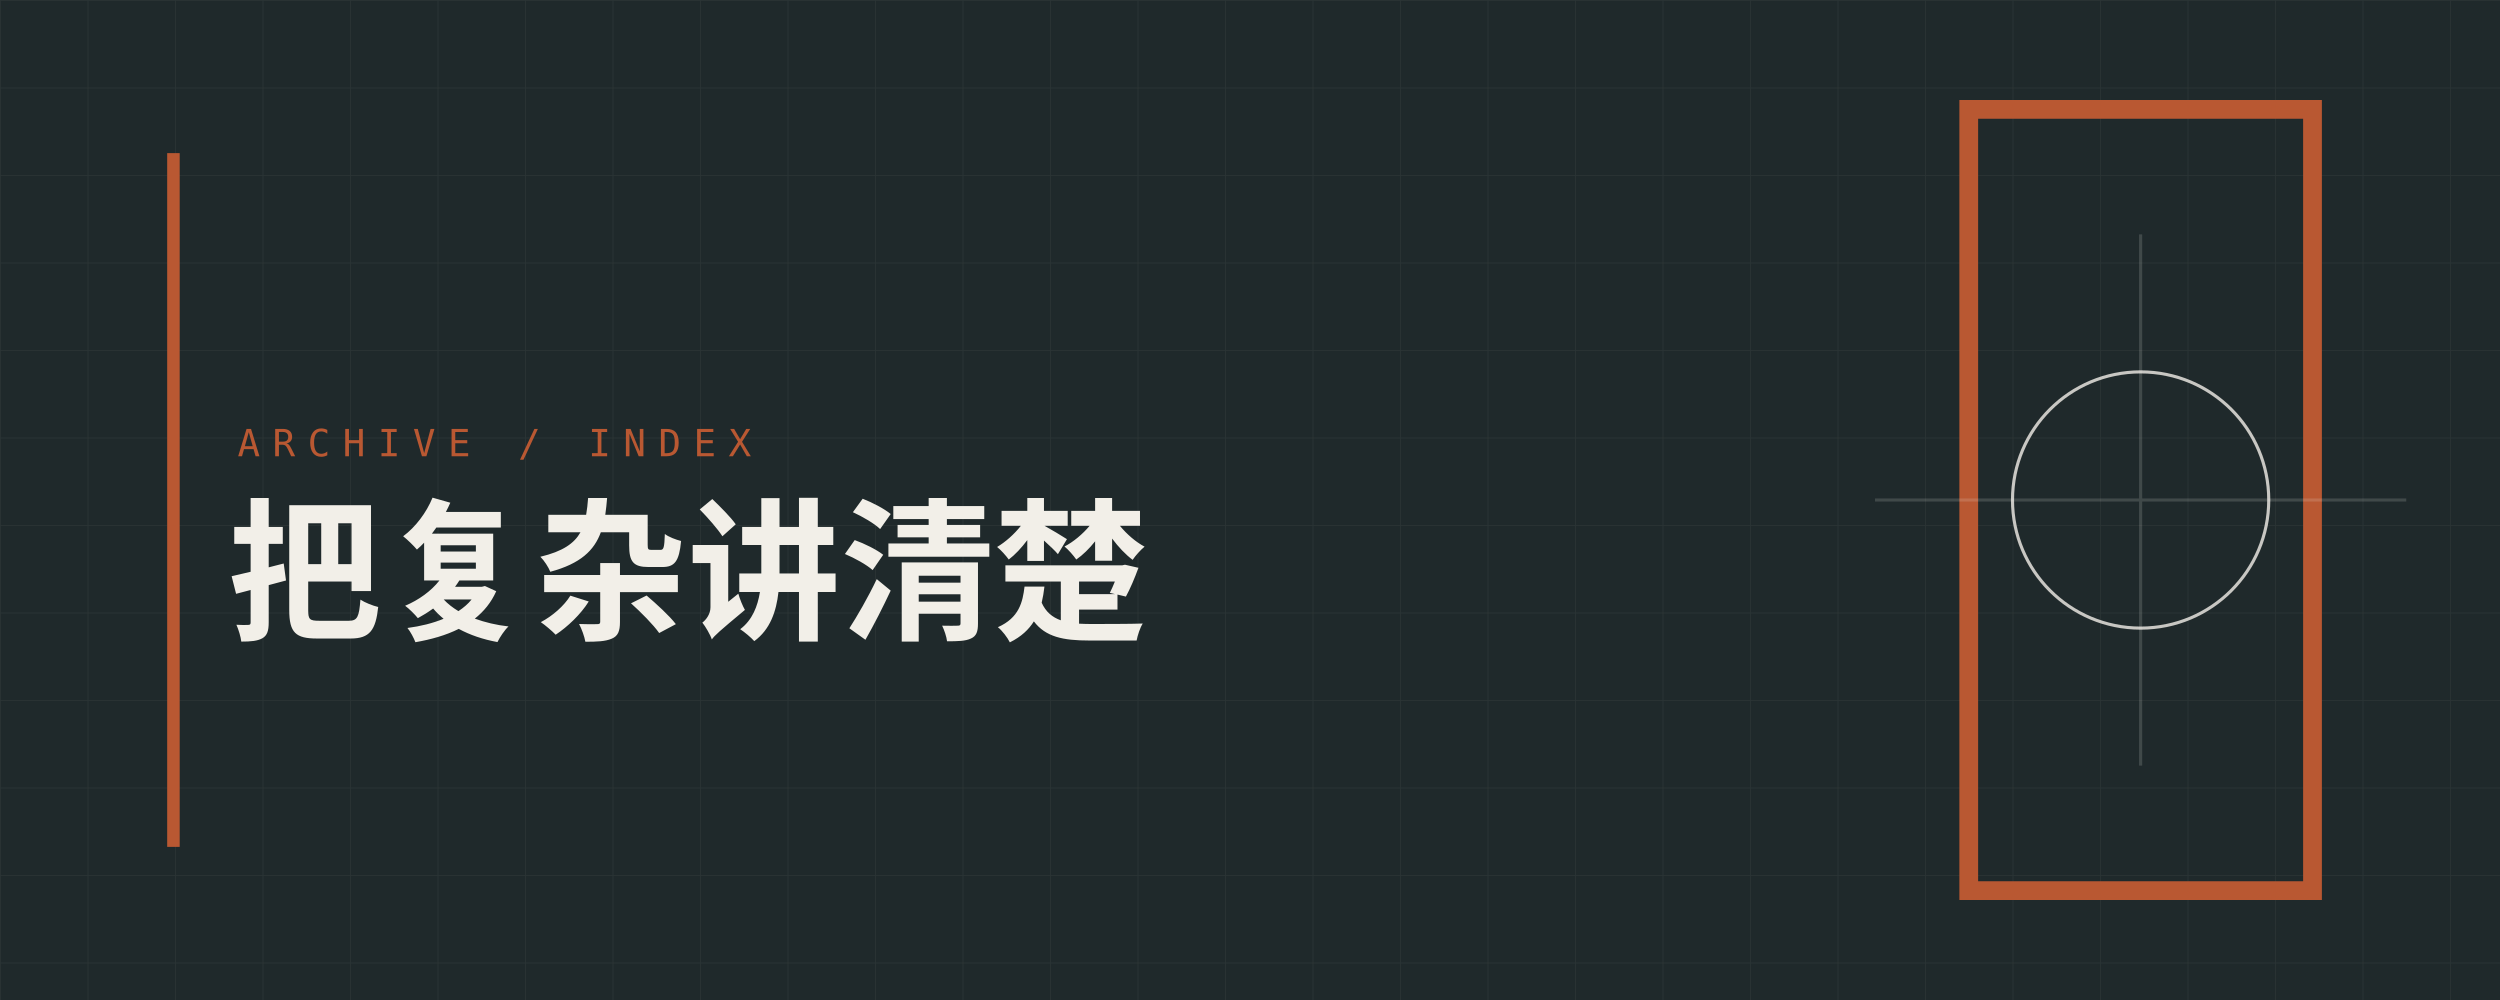
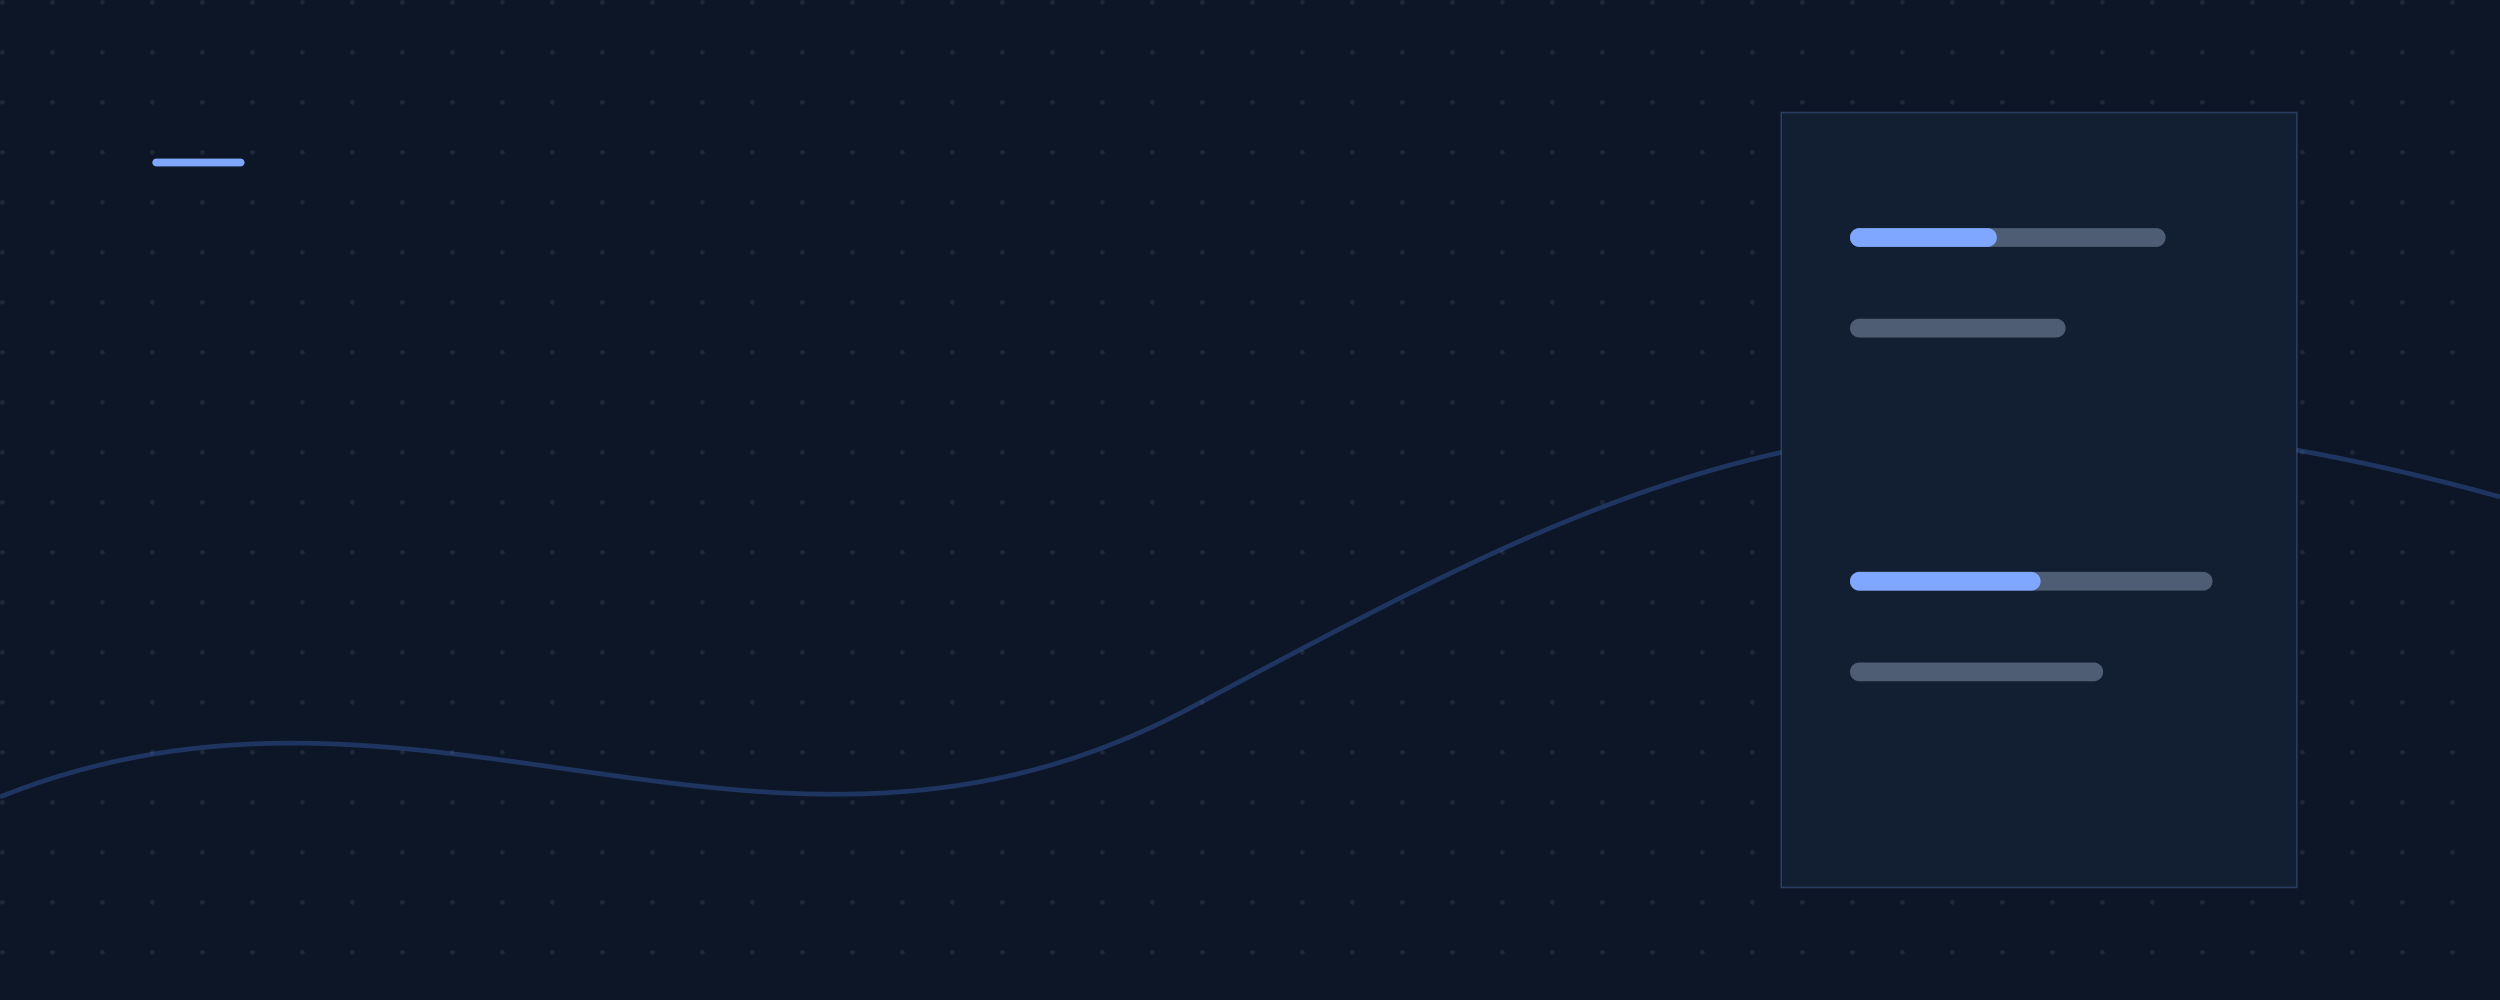
<svg xmlns="http://www.w3.org/2000/svg" viewBox="0 0 1600 640" role="img" aria-label="纯粹博客栏目背景">
  <defs>
-     <pattern id="grid" width="56" height="56" patternUnits="userSpaceOnUse">
-       <path d="M56 0H0V56" fill="none" stroke="#f2efe8" stroke-opacity=".06" />
+     <pattern id="dots" width="32" height="32" patternUnits="userSpaceOnUse">
+       <circle cx="1.5" cy="1.5" r="1.5" fill="#b7c8e4" fill-opacity=".1" />
    </pattern>
  </defs>
-   <rect width="1600" height="640" fill="#1f292b" />
-   <rect width="1600" height="640" fill="url(#grid)" />
-   <path d="M107 98h8v444h-8z" fill="#b95832" />
-   <path d="M1260 70h220v500h-220z" fill="none" stroke="#b95832" stroke-width="12" />
-   <circle cx="1370" cy="320" r="82" fill="none" stroke="#f2efe8" stroke-opacity=".8" stroke-width="2" />
-   <path d="M1370 150v340M1200 320h340" stroke="#f2efe8" stroke-opacity=".16" stroke-width="2" />
-   <text x="152" y="292" font-family="'SFMono-Regular',monospace" font-size="24" letter-spacing="8" fill="#b95832">ARCHIVE / INDEX</text>
-   <text x="146" y="402" font-family="'Songti SC','Noto Serif SC',serif" font-size="98" font-weight="700" fill="#f2efe8">把复杂讲清楚</text>
+   <rect width="1600" height="640" fill="#0d1626" />
+   <rect width="1600" height="640" fill="url(#dots)" />
+   <path d="M0 510C270 402 492 596 760 454s442-246 840-136" fill="none" stroke="#4778df" stroke-opacity=".32" stroke-width="3" />
+   <path d="M1140 72h330v496h-330z" fill="#121e31" stroke="#7fa7ff" stroke-opacity=".25" />
+   <path d="M1190 152h190M1190 210h126M1190 372h220M1190 430h150" stroke="#9aabc6" stroke-opacity=".45" stroke-width="12" stroke-linecap="round" />
+   <path d="M1190 152h82M1190 372h110" stroke="#7fa7ff" stroke-width="12" stroke-linecap="round" />
+   <path d="M100 104h54" stroke="#7fa7ff" stroke-width="5" stroke-linecap="round" />
</svg>
